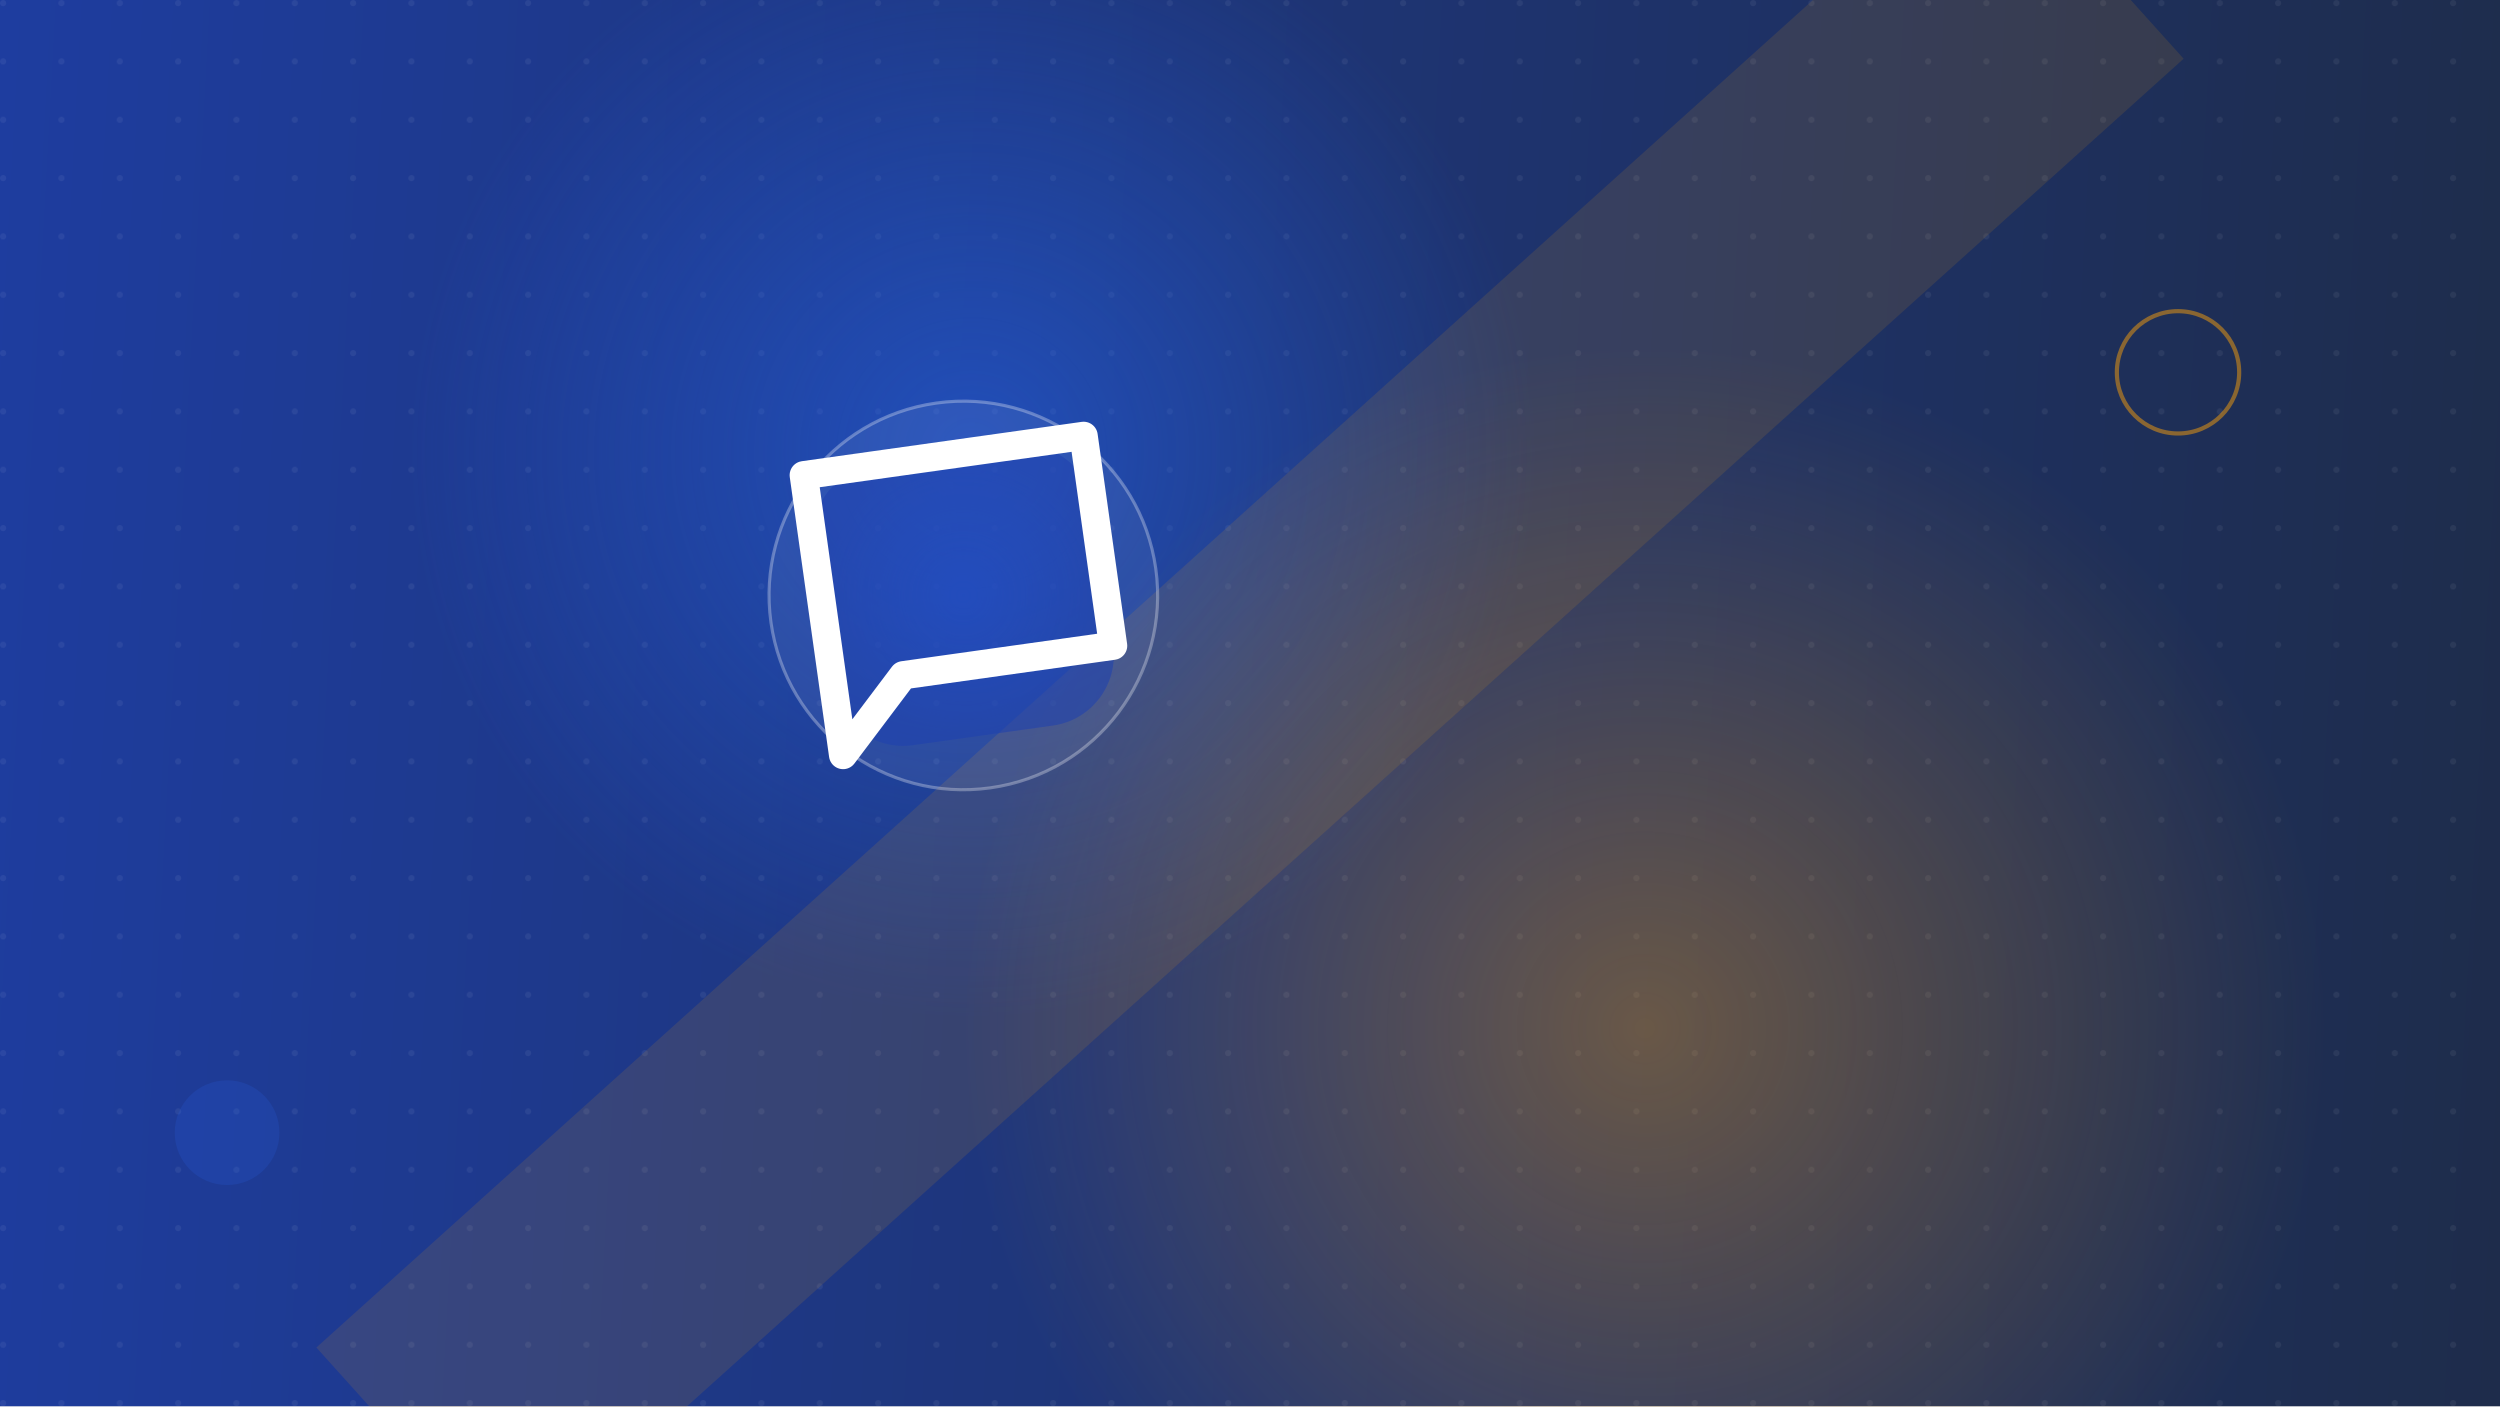
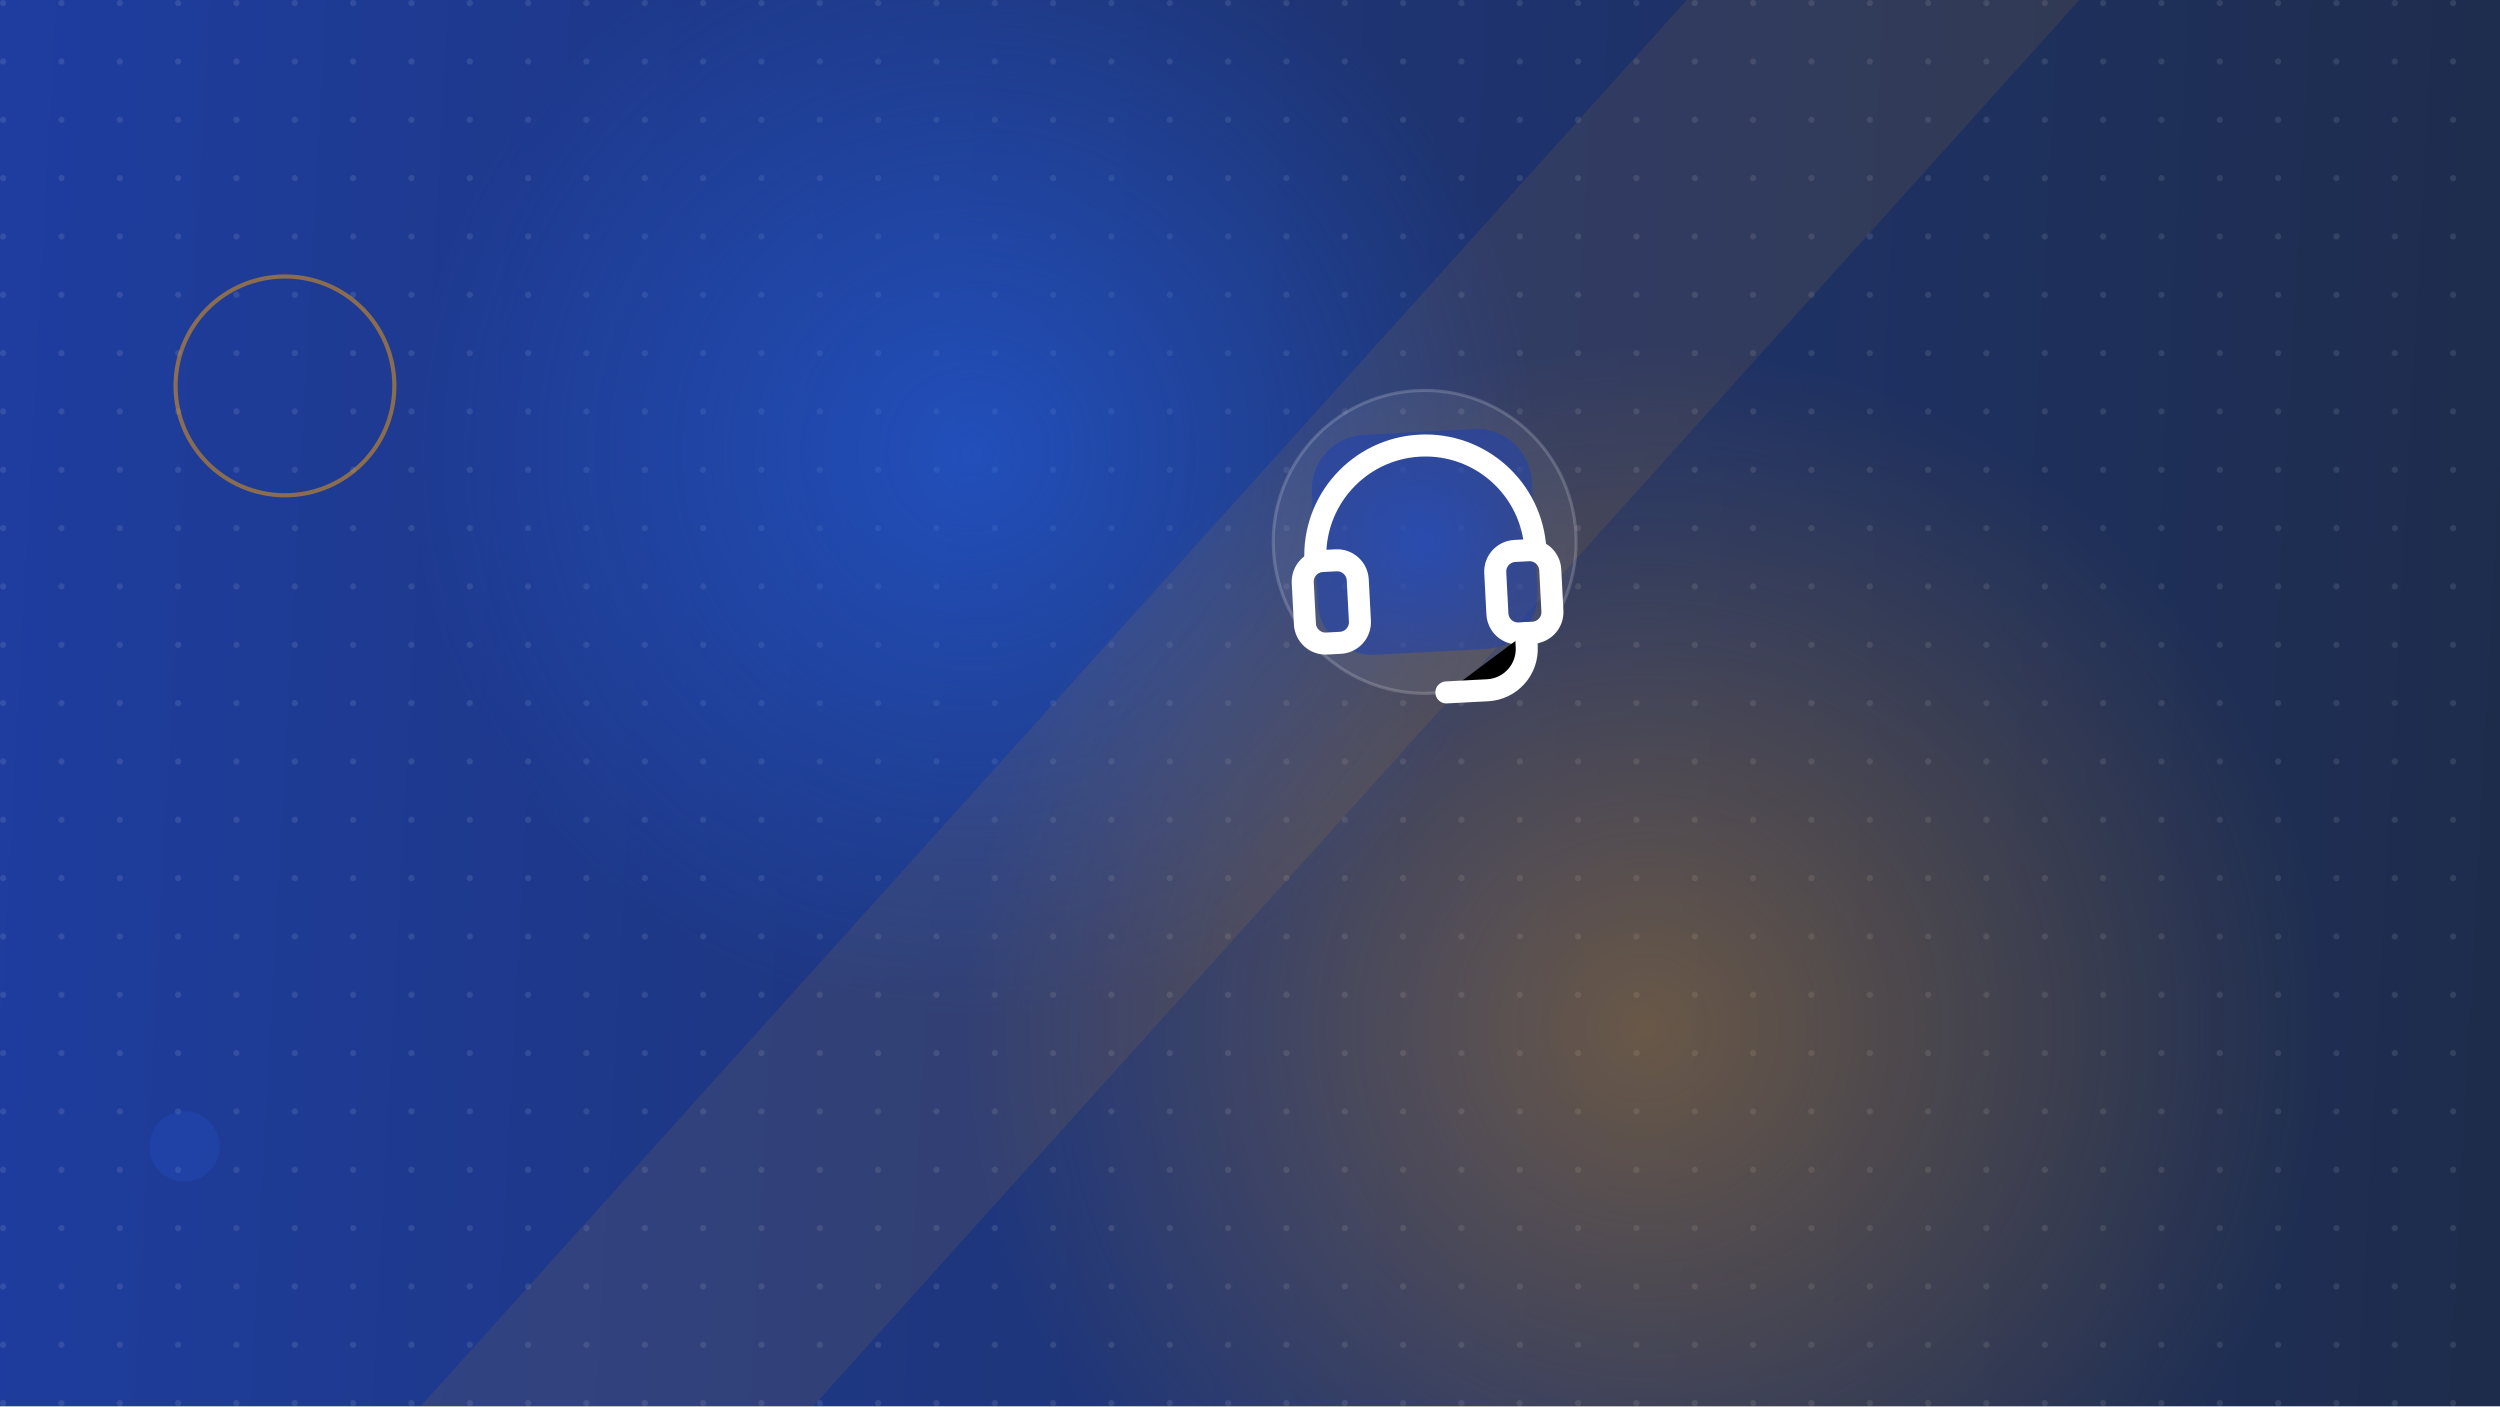
<svg xmlns="http://www.w3.org/2000/svg" viewBox="0 0 1200 675" width="1200" height="675">
  <defs>
    <linearGradient id="bg-hvordanaiwid" x1="0%" y1="0%" x2="100%" y2="100%" gradientTransform="rotate(137 0.5 0.5)">
      <stop offset="0%" stop-color="#1e293b" />
      <stop offset="100%" stop-color="#1e40af" />
    </linearGradient>
    <radialGradient id="glow1-hvordanaiwid" cx="50%" cy="50%" r="50%">
      <stop offset="0%" stop-color="#2563eb" stop-opacity="0.55" />
      <stop offset="100%" stop-color="#2563eb" stop-opacity="0" />
    </radialGradient>
    <radialGradient id="glow2-hvordanaiwid" cx="50%" cy="50%" r="50%">
      <stop offset="0%" stop-color="#f59e0b" stop-opacity="0.35" />
      <stop offset="100%" stop-color="#f59e0b" stop-opacity="0" />
    </radialGradient>
    <pattern id="dots-hvordanaiwid" width="28" height="28" patternUnits="userSpaceOnUse">
-       <circle cx="1.5" cy="1.5" r="1.5" fill="white" opacity="0.06" />
+       <circle cx="1.5" cy="1.5" r="1.5" fill="white" opacity="0.10" />
    </pattern>
  </defs>
  <rect width="1200" height="675" fill="url(#bg-hvordanaiwid)" />
  <rect width="1200" height="675" fill="url(#dots-hvordanaiwid)" />
  <circle cx="466.455" cy="217.177" r="273.489" fill="url(#glow1-hvordanaiwid)" />
  <circle cx="789.538" cy="493.899" r="329.135" fill="url(#glow2-hvordanaiwid)" />
-   <line x1="600" y1="-202.5" x2="600" y2="877.5" stroke="#f59e0b" stroke-width="140" opacity="0.12" transform="rotate(48 600 337.5)" />
-   <circle cx="1045.449" cy="178.717" r="29.357" fill="none" stroke="#f59e0b" stroke-width="2" opacity="0.5" />
-   <circle cx="108.994" cy="543.68" r="25.117" fill="#2563eb" opacity="0.18" />
-   <g transform="translate(462.4103 285.8175) rotate(-8)">
-     <circle r="93.257" fill="white" opacity="0.06" />
-     <circle r="93.257" fill="none" stroke="white" stroke-opacity="0.30" stroke-width="1.5" />
-     <rect x="-67.823" y="-67.823" width="135.647" height="135.647" rx="33.912" fill="url(#glow1-hvordanaiwid)" opacity="0.9" />
-     <rect x="-67.823" y="-67.823" width="135.647" height="135.647" rx="33.912" fill="#1e40af" opacity="0.55" />
-     <g transform="scale(8.477916) translate(-12 -12)">
-       <path d="M4 4h16v12H8l-4 4V4z" fill="none" stroke="white" stroke-width="1.6" stroke-linejoin="round" />
+   <line x1="600" y1="-202.5" x2="600" y2="877.5" stroke="#f59e0b" stroke-width="140" opacity="0.09" transform="rotate(222 600 337.5)" />
+   <circle cx="136.781" cy="185.225" r="52.513" fill="none" stroke="#f59e0b" stroke-width="2" opacity="0.5" />
+   <circle cx="88.587" cy="550.282" r="16.863" fill="#2563eb" opacity="0.18" />
+   <g transform="translate(683.856 260.1058) rotate(-3)">
+     <circle r="72.697" fill="white" opacity="0.06" />
+     <circle r="72.697" fill="none" stroke="white" stroke-opacity="0.18" stroke-width="1.5" />
+     <rect x="-52.871" y="-52.871" width="105.741" height="105.741" rx="26.435" fill="url(#glow1-hvordanaiwid)" opacity="0.9" />
+     <rect x="-52.871" y="-52.871" width="105.741" height="105.741" rx="26.435" fill="#1e40af" opacity="0.55" />
+     <g transform="scale(6.608827) translate(-12 -12)">
+       <path d="M4 13a8 8 0 0 1 16 0" fill="none" stroke="white" stroke-width="1.6" stroke-linecap="round" />
+       <rect x="3" y="13" width="4" height="6" rx="1.5" fill="none" stroke="white" stroke-width="1.6" />
+       <rect x="17" y="13" width="4" height="6" rx="1.5" fill="none" stroke="white" stroke-width="1.6" />
+       <path d="M19 19v1a3 3 0 0 1-3 3h-3" stroke="white" stroke-width="1.6" stroke-linecap="round" />
    </g>
  </g>
</svg>
